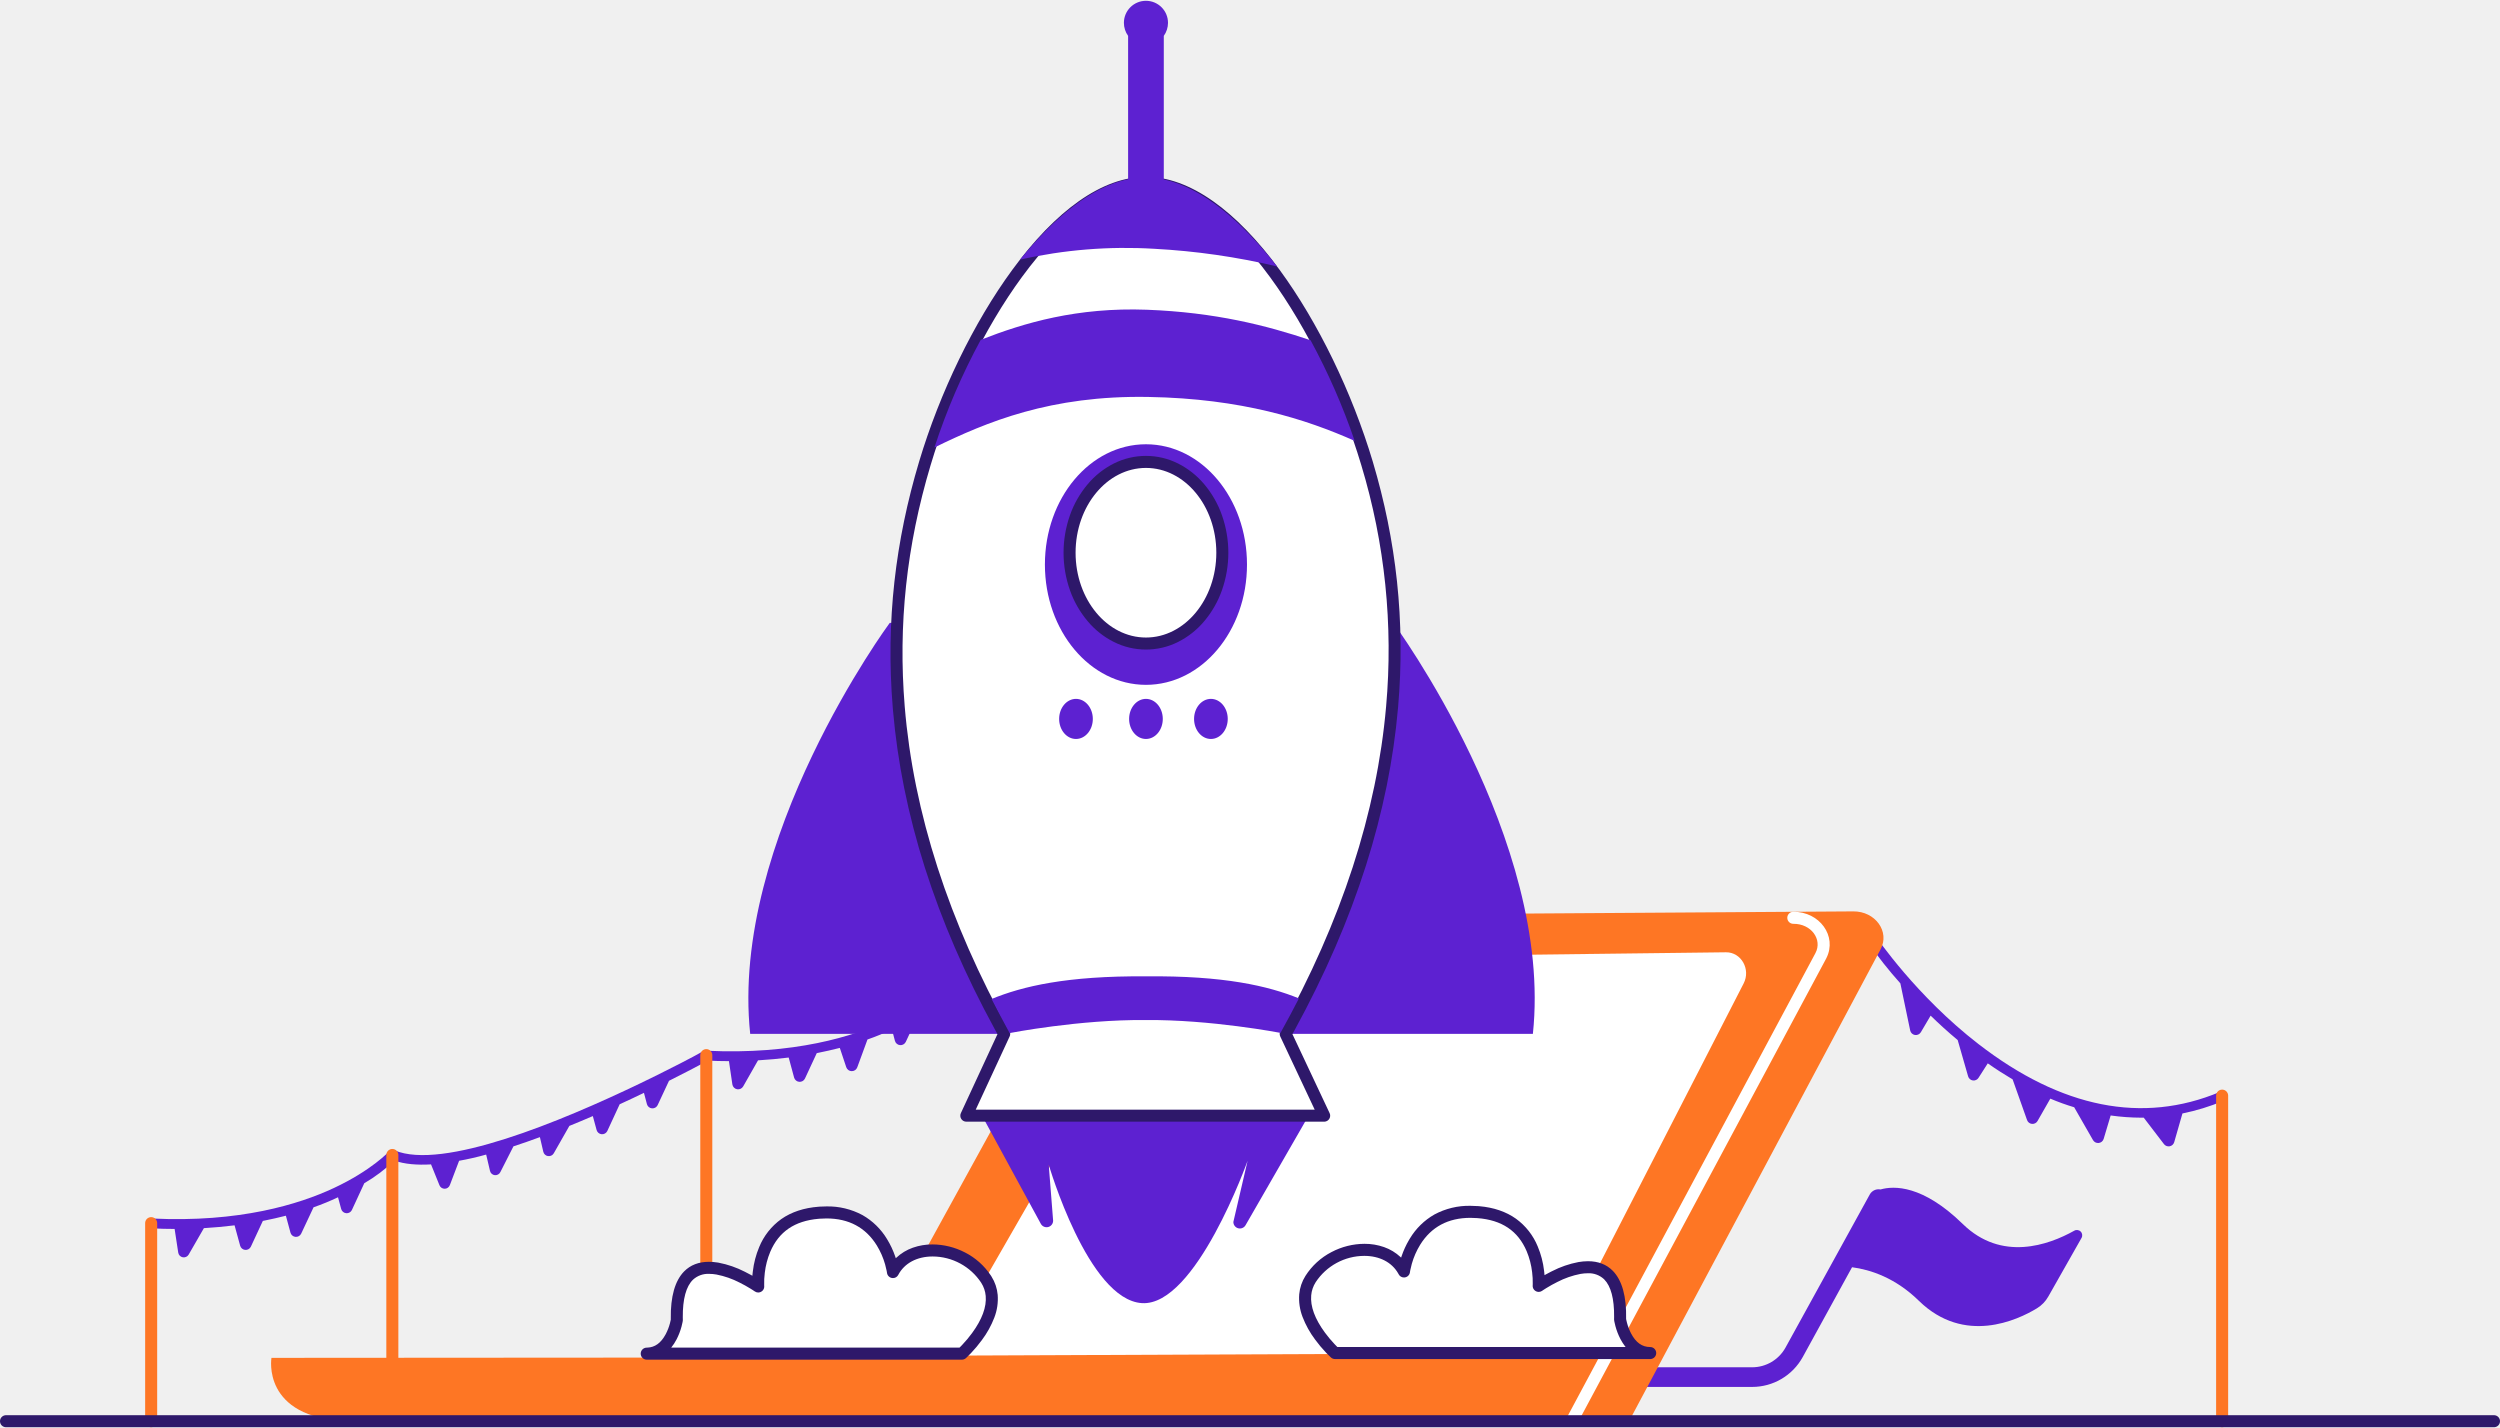
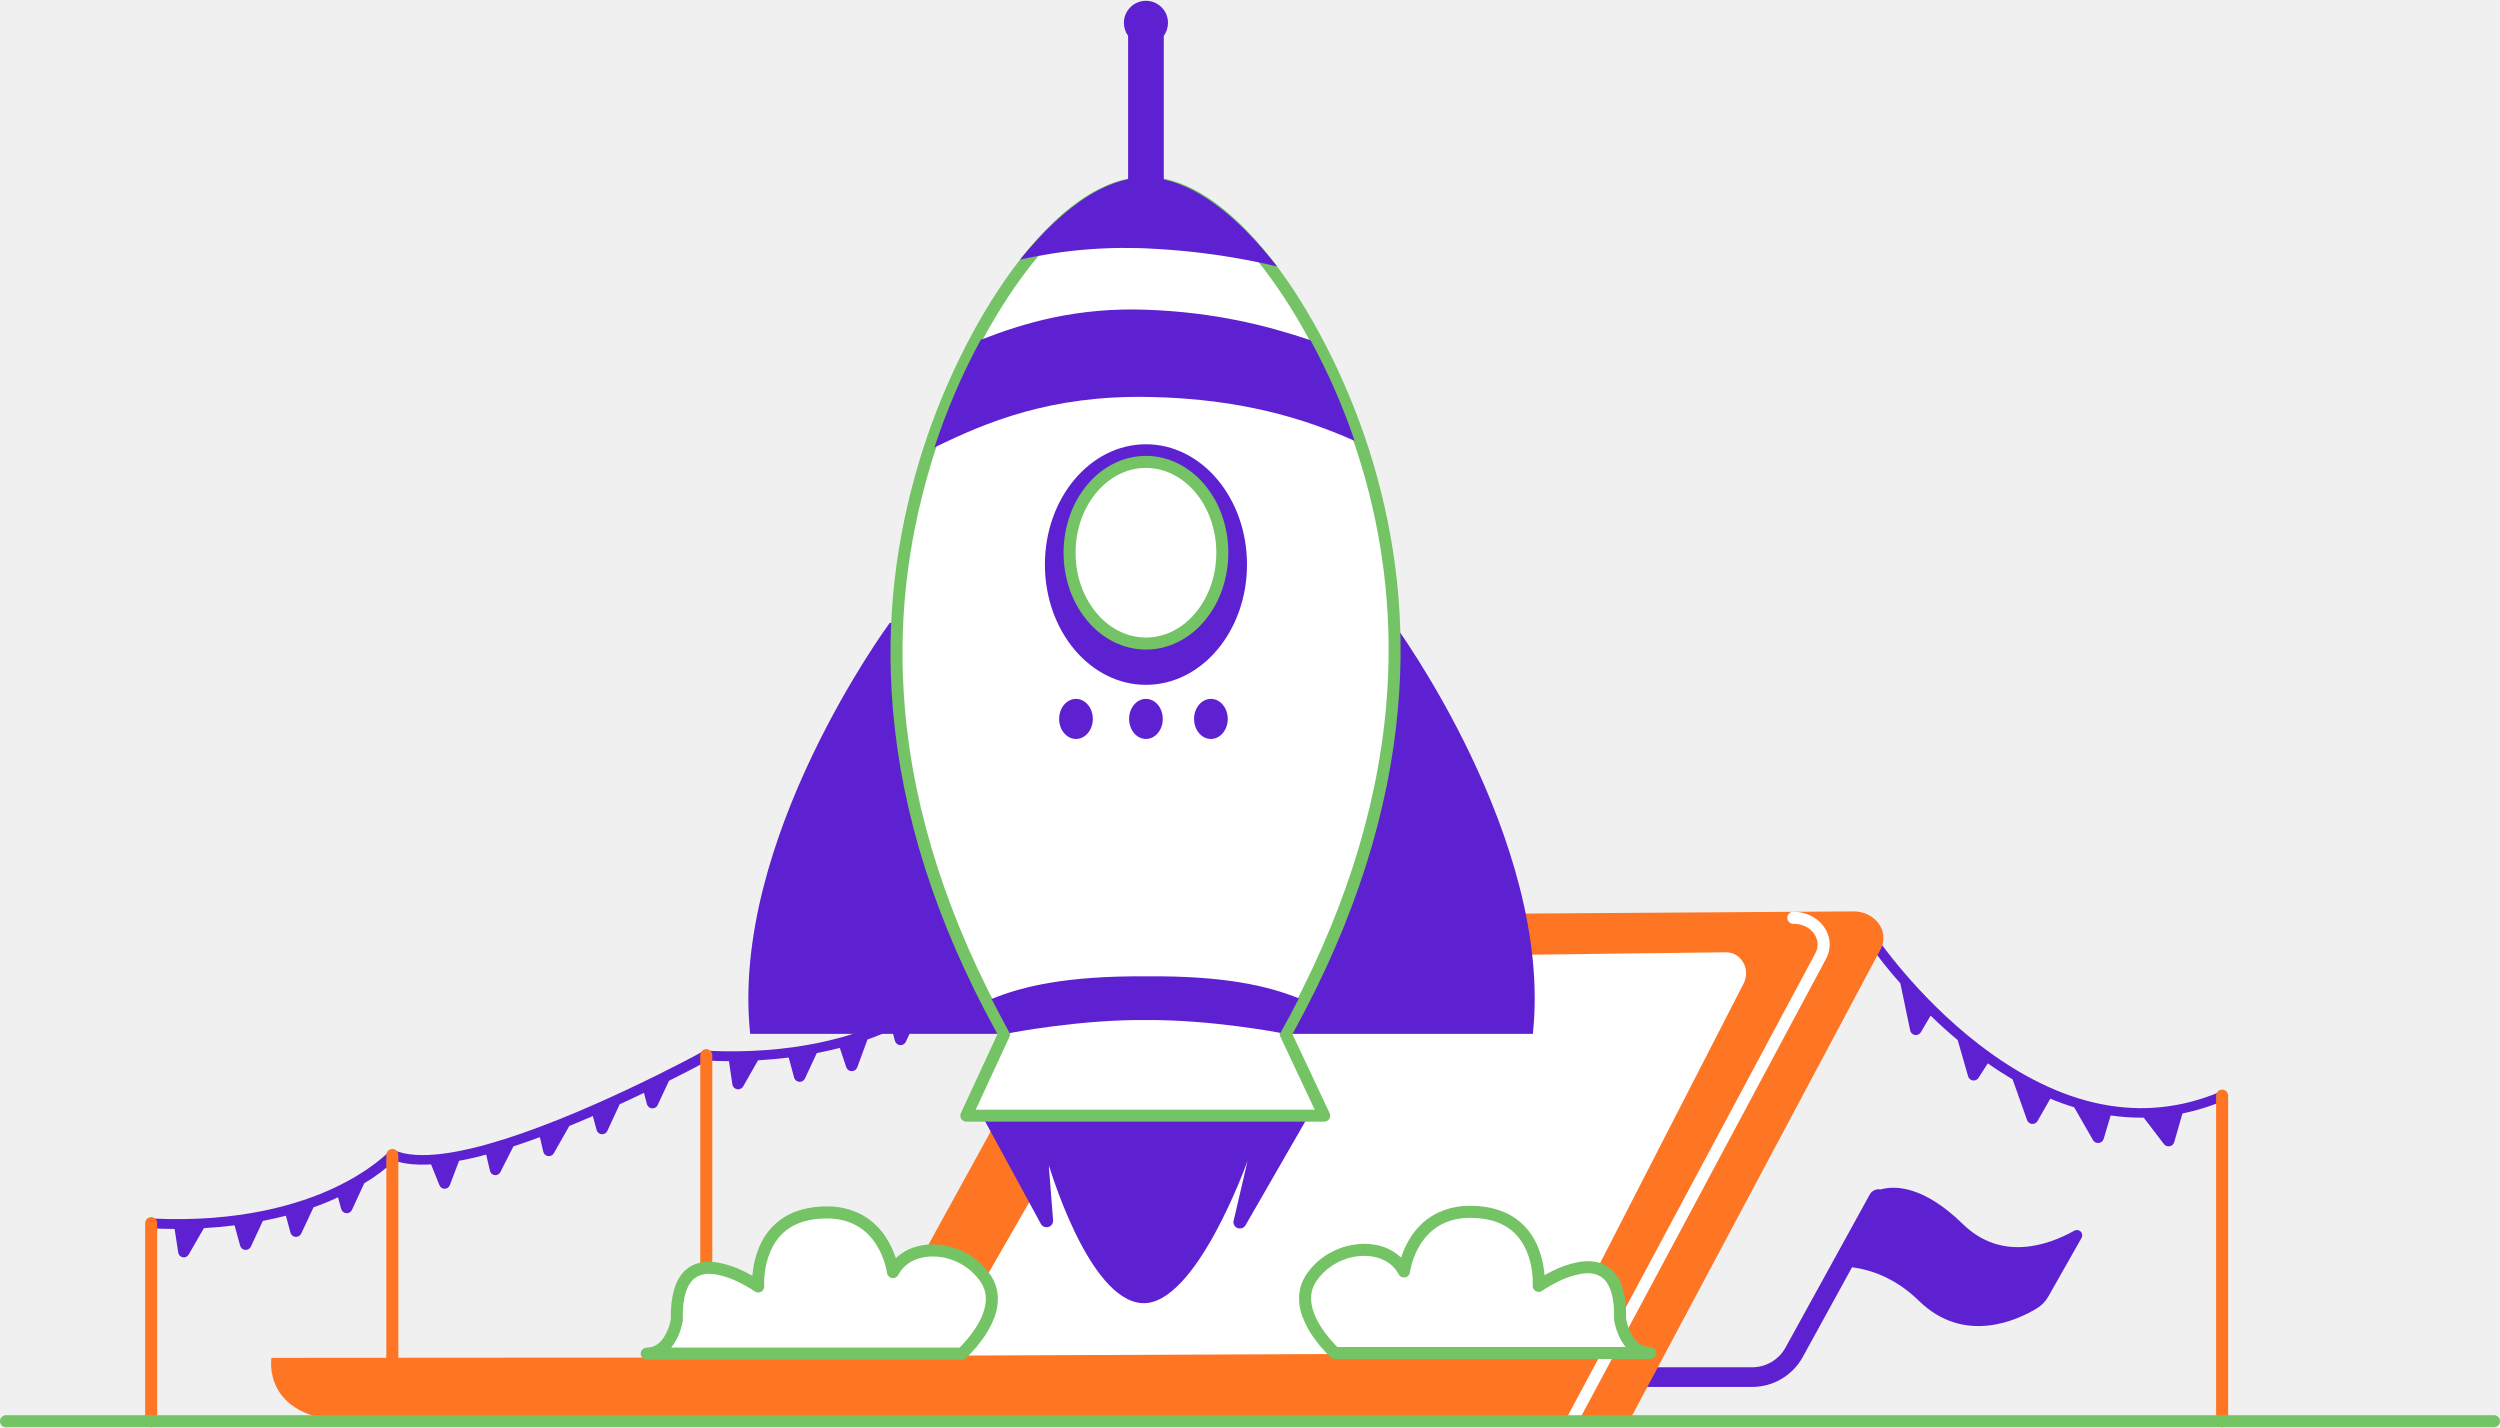
<svg xmlns="http://www.w3.org/2000/svg" viewBox="0 0 1247 711.9">
  <g id="product_launch_solid_II" data-name="product launch/solid_II" transform="translate(2.5)">
    <g id="product_launch_solid_II-2" data-name="product launch/solid_II" transform="translate(-3)">
      <g id="product_launch_solid_II-3" data-name="product launch_solid_II">
        <path id="flag" d="M302.6,21.456c-12.7,7.1-36.2,15.6-55.6-3.4-20-19.5-34.3-19.1-41-17.2a5.036,5.036,0,0,0-5.3,2.4l-42.1,76.5a19.015,19.015,0,0,1-16.6,9.8H4.9a4.9,4.9,0,1,0,0,9.8H142a28.78,28.78,0,0,0,25.2-14.9l24.6-44.8c9.2,1.2,21.7,5.3,33.4,16.8,22.6,22,49.1,9.6,58.8,3.7a16.13,16.13,0,0,0,5.7-5.9l16.5-29.1A2.652,2.652,0,0,0,302.6,21.456Z" transform="translate(732.5 592.444)" fill="#5d21d1" />
        <g id="flags" transform="translate(73 466)">
          <path id="Path" d="M280.843,1.417a2.43,2.43,0,0,0-3.4-1.1c-.4.2-4.6,2.8-22.9,11.9l-8.4,4.1c-39.9,19.2-98.8,43.6-122.7,33.5a2.443,2.443,0,0,0-2.8.6c-.1.1-8.7,9.4-27.5,18.2-17.3,8.1-47.1,17.3-90.6,15.2a2.362,2.362,0,0,0-2.5,2.8,2.559,2.559,0,0,0,2.4,2.1c3.9.2,7.6.3,11.3.3l1.8,11.8a2.81,2.81,0,0,0,5.2,1l7.6-13.2c5.3-.3,10.4-.8,15.3-1.4l2.8,10.2a2.864,2.864,0,0,0,5.3.5l6-12.9c4.1-.8,7.9-1.7,11.5-2.6l2.3,8.5a2.864,2.864,0,0,0,5.3.5l6.2-13.2a122.609,122.609,0,0,0,12.2-5l1.6,5.9a2.864,2.864,0,0,0,5.3.5l6.2-13.4a80.144,80.144,0,0,0,15-11.3c5.1,1.8,11.3,2.3,18.3,1.9l4.2,10.4a2.778,2.778,0,0,0,5.2-.1l4.6-12.1c4.4-.8,8.9-1.8,13.5-3.1l1.9,8.1a2.76,2.76,0,0,0,5.2.6l6.5-12.8c4.4-1.4,8.8-3,13.2-4.6l1.7,7.3a2.833,2.833,0,0,0,5.2.8l7.8-13.7c3.9-1.6,7.8-3.2,11.7-4.9l1.9,7a2.864,2.864,0,0,0,5.3.5l6.2-13.4c4.2-1.9,8.2-3.8,12.1-5.7l1.5,5.7a2.864,2.864,0,0,0,5.3.5l5.7-12.2c15.5-7.8,18.4-9.6,19.9-10.4A3.181,3.181,0,0,0,280.843,1.417Z" transform="translate(0.857 57.983)" fill="#5d21d1" />
          <path id="Path-2" data-name="Path" d="M123.443.2a2.443,2.443,0,0,0-2.8.6c-.1.1-8.7,9.4-27.5,18.2-17.3,8.1-47.1,17.3-90.6,15.2A2.362,2.362,0,0,0,.043,37a2.559,2.559,0,0,0,2.4,2.1c3.9.2,7.6.3,11.3.3l1.7,11.6a2.909,2.909,0,0,0,5.4,1l7.4-13c5.3-.3,10.4-.8,15.3-1.4l2.7,10a2.9,2.9,0,0,0,5.4.5l5.9-12.7c4.1-.8,7.9-1.7,11.5-2.6l3.2,9.6a2.915,2.915,0,0,0,5.5.1l5.1-13.9a122.609,122.609,0,0,0,12.2-5l1.5,5.7a2.9,2.9,0,0,0,5.4.5l6.1-13.1a80.144,80.144,0,0,0,15-11.3" transform="translate(277.357 23.9)" fill="#5d21d1" />
          <path id="Path-3" data-name="Path" d="M179.077,79.877a2.39,2.39,0,0,0-3.2-1.4c-38.5,16.1-79,8-120.3-23.9-31.1-24-50.9-53.3-51.1-53.5a2.544,2.544,0,0,0-3.4-.7,2.544,2.544,0,0,0-.7,3.4,210.417,210.417,0,0,0,16.2,20.5l4.9,23.5a2.892,2.892,0,0,0,5.3.9l4.9-8.3c4.2,4.1,8.7,8.2,13.5,12.2l5.2,18.1a2.873,2.873,0,0,0,5.2.7l4.6-7.2c4.1,2.9,8.2,5.5,12.4,8l7.2,20.3a2.887,2.887,0,0,0,5.2.5l6.4-11.2a113.564,113.564,0,0,0,11.9,4.3l9.4,16.4a2.917,2.917,0,0,0,5.3-.6l3.5-11.7a112.468,112.468,0,0,0,15.3,1.1h1.2l10.1,13.2a2.913,2.913,0,0,0,5.1-1l4.1-14.3a109.057,109.057,0,0,0,20.2-6.2A2.469,2.469,0,0,0,179.077,79.877Z" transform="translate(858.823 0.223)" fill="#5d21d1" />
          <path id="Path-4" data-name="Path" d="M3,0A3,3,0,0,1,5.995,2.824L6,3v98.8a3,3,0,0,1-5.995.176L0,101.8V3A3,3,0,0,1,3,0Z" transform="translate(-0.1 141.1)" fill="#fe7624" />
          <path id="Path-5" data-name="Path" d="M3,0A3,3,0,0,1,5.995,2.824L6,3V134.2a3,3,0,0,1-5.995.176L0,134.2V3A3,3,0,0,1,3,0Z" transform="translate(120.2 107.1)" fill="#fe7624" />
          <path id="Path-6" data-name="Path" d="M3,0A3,3,0,0,1,5.995,2.824L6,3V183.8a3,3,0,0,1-5.995.176L0,183.8V3A3,3,0,0,1,3,0Z" transform="translate(276.8 57.3)" fill="#fe7624" />
          <path id="Path-7" data-name="Path" d="M3,0A3,3,0,0,1,5.995,2.824L6,3V165.4a3,3,0,0,1-5.995.176L0,165.4V3A3,3,0,0,1,3,0Z" transform="translate(1032.9 77.5)" fill="#fe7624" />
        </g>
        <g id="laptop_1_" transform="translate(135 454)">
          <path id="laptop" d="M789.19,0l-362,2.4a14.982,14.982,0,0,0-13.4,7.6L296.99,222.5l-296.8.2s-5.1,29.8,37.6,31.6l640-.8L802.79,19C807.59,10.1,800.19-.1,789.19,0Z" transform="translate(0.71 0.599)" fill="#fe7624" />
          <path id="screen" d="M0,201.2l305.7-1.3L400.3,15.6C404,8.5,399.1-.1,391.5,0L113.7,3.4Z" transform="translate(334.9 20.999)" fill="#fff" />
          <path id="Path-8" data-name="Path" d="M113.074,0c13.1-.117,22.03,12.112,16.543,23.084l-.171.332-123.8,231.3a3,3,0,0,1-5.371-2.668l.081-.164L124.148,20.6c3.584-6.788-2.091-14.68-11.02-14.6a3,3,0,1,1-.054-6Z" transform="translate(646.899 0.799)" fill="#fff" />
        </g>
        <g id="rocket_3_" transform="translate(373)">
          <path id="Path-9" data-name="Path" d="M0,0,33.5,61.6A3.267,3.267,0,0,0,39.6,60L37.4,32S57,99.4,83.9,101.1s52.7-71,52.7-71l-7.1,30.5a3.255,3.255,0,0,0,6.1,1.6L171.4,0" transform="translate(113.2 548.9)" fill="#5d21d1" />
          <path id="Path-10" data-name="Path" d="M70.517,2.3s-79.9,108.2-69.6,205h176.3V0Z" transform="translate(0.783 308.4)" fill="#5d21d1" />
          <path id="Path-11" data-name="Path" d="M106.7,2.3s79.9,108.2,69.6,205H0V0Z" transform="translate(215.8 308.4)" fill="#5d21d1" />
          <path id="Path-12" data-name="Path" d="M194.114,424.5c67.7-121.7,60.3-218.3,40.6-284.5-19.8-66.2-66.2-140-110.3-140s-90.5,73.8-110.3,140-28.1,162.8,39.6,284.5l-18.9,40.8h178.5l-19.2-40.8Z" transform="translate(74.686 91.2)" fill="#fff" />
-           <path id="Path_2_" d="M216.327,471.3H37.826a3,3,0,0,1-2.722-4.262L53.364,427.62l-1.126-2.046c-7.471-13.66-14.229-27.458-20.086-41.011a427.659,427.659,0,0,1-15.069-40.2A379.514,379.514,0,0,1,6.847,304.935a348.758,348.758,0,0,1-5.589-38.674l-.133-1.579C.25,254.036-.117,243.316.033,232.821c.148-10.3.8-20.707,1.936-30.93,1.113-10.008,2.726-20.159,4.8-30.169,2.02-9.771,4.539-19.723,7.487-29.581,10.374-34.684,27.32-69.58,46.492-95.739,10.9-14.871,22.071-26.393,33.2-34.245C105.387,4.09,116.651,0,127.427,0S149.466,4.09,160.9,12.157c11.134,7.852,22.305,19.373,33.2,34.245,19.173,26.16,36.119,61.056,46.493,95.743,2.913,9.789,5.4,19.7,7.378,29.46,2.029,9.986,3.6,20.131,4.669,30.154,1.091,10.231,1.695,20.656,1.793,30.986.1,10.523-.321,21.274-1.252,31.955a350.841,350.841,0,0,1-5.652,38.993,383.143,383.143,0,0,1-10.354,39.789,432.855,432.855,0,0,1-15.239,40.608c-5.923,13.694-12.756,27.64-20.309,41.449l-1.142,2.073,18.548,39.413a2.956,2.956,0,0,1-.138,2.814,2.99,2.99,0,0,1-2.4,1.459ZM127.427,6c-9.664,0-19.943,3.853-30.551,11.451-10.439,7.477-20.967,18.41-31.291,32.5C46.8,75.575,30.186,109.8,20,143.86,7.974,184.069,3.756,223.43,7.1,264.192c4.344,52.886,21.921,107.34,52.244,161.85a3.008,3.008,0,0,1,.1,2.719L42.521,465.3H211.6l-17.186-36.523a2.992,2.992,0,0,1,0-2.552l.094-.183c30.375-54.6,48.109-109.063,52.709-161.865A317.74,317.74,0,0,0,234.852,143.86c-10.186-34.055-26.8-68.284-45.583-93.911-10.325-14.087-20.853-25.02-31.292-32.5C147.369,9.853,137.091,6,127.427,6Z" transform="translate(71.674 88.2)" fill="#2e186a" />
+           <path id="Path_2_" d="M216.327,471.3H37.826a3,3,0,0,1-2.722-4.262L53.364,427.62l-1.126-2.046c-7.471-13.66-14.229-27.458-20.086-41.011a427.659,427.659,0,0,1-15.069-40.2A379.514,379.514,0,0,1,6.847,304.935a348.758,348.758,0,0,1-5.589-38.674l-.133-1.579C.25,254.036-.117,243.316.033,232.821c.148-10.3.8-20.707,1.936-30.93,1.113-10.008,2.726-20.159,4.8-30.169,2.02-9.771,4.539-19.723,7.487-29.581,10.374-34.684,27.32-69.58,46.492-95.739,10.9-14.871,22.071-26.393,33.2-34.245C105.387,4.09,116.651,0,127.427,0S149.466,4.09,160.9,12.157c11.134,7.852,22.305,19.373,33.2,34.245,19.173,26.16,36.119,61.056,46.493,95.743,2.913,9.789,5.4,19.7,7.378,29.46,2.029,9.986,3.6,20.131,4.669,30.154,1.091,10.231,1.695,20.656,1.793,30.986.1,10.523-.321,21.274-1.252,31.955a350.841,350.841,0,0,1-5.652,38.993,383.143,383.143,0,0,1-10.354,39.789,432.855,432.855,0,0,1-15.239,40.608c-5.923,13.694-12.756,27.64-20.309,41.449l-1.142,2.073,18.548,39.413a2.956,2.956,0,0,1-.138,2.814,2.99,2.99,0,0,1-2.4,1.459ZM127.427,6c-9.664,0-19.943,3.853-30.551,11.451-10.439,7.477-20.967,18.41-31.291,32.5C46.8,75.575,30.186,109.8,20,143.86,7.974,184.069,3.756,223.43,7.1,264.192c4.344,52.886,21.921,107.34,52.244,161.85a3.008,3.008,0,0,1,.1,2.719L42.521,465.3H211.6l-17.186-36.523a2.992,2.992,0,0,1,0-2.552l.094-.183c30.375-54.6,48.109-109.063,52.709-161.865A317.74,317.74,0,0,0,234.852,143.86c-10.186-34.055-26.8-68.284-45.583-93.911-10.325-14.087-20.853-25.02-31.292-32.5C147.369,9.853,137.091,6,127.427,6Z" transform="translate(71.674 88.2)" fill="#74C365" />
          <ellipse id="Oval" cx="50.4" cy="60" rx="50.4" ry="60" transform="translate(148.7 221.6)" fill="#5d21d1" />
          <ellipse id="Oval-2" data-name="Oval" cx="8.4" cy="10" rx="8.4" ry="10" transform="translate(190.7 348.6)" fill="#5d21d1" />
          <ellipse id="Oval-3" data-name="Oval" cx="8.4" cy="10" rx="8.4" ry="10" transform="translate(223.1 348.6)" fill="#5d21d1" />
          <ellipse id="Oval-4" data-name="Oval" cx="8.4" cy="10" rx="8.4" ry="10" transform="translate(155.8 348.6)" fill="#5d21d1" />
          <ellipse id="Oval-5" data-name="Oval" cx="38.1" cy="45.3" rx="38.1" ry="45.3" transform="translate(161 230.4)" fill="#fff" />
-           <path id="Oval_2_" d="M41.1,96.6a35.71,35.71,0,0,1-16.051-3.81A41.224,41.224,0,0,1,11.991,82.414,49.391,49.391,0,0,1,3.212,67.057a56.369,56.369,0,0,1,0-37.514,49.393,49.393,0,0,1,8.779-15.358A41.225,41.225,0,0,1,25.049,3.81a35.713,35.713,0,0,1,32.1,0A41.223,41.223,0,0,1,70.209,14.186a49.393,49.393,0,0,1,8.778,15.358,56.371,56.371,0,0,1,0,37.514,49.391,49.391,0,0,1-8.778,15.357A41.223,41.223,0,0,1,57.151,92.79,35.71,35.71,0,0,1,41.1,96.6ZM41.1,6C21.746,6,6,24.976,6,48.3S21.746,90.6,41.1,90.6,76.2,71.625,76.2,48.3,60.455,6,41.1,6Z" transform="translate(158 227.4)" fill="#2e186a" />
+           <path id="Oval_2_" d="M41.1,96.6a35.71,35.71,0,0,1-16.051-3.81A41.224,41.224,0,0,1,11.991,82.414,49.391,49.391,0,0,1,3.212,67.057a56.369,56.369,0,0,1,0-37.514,49.393,49.393,0,0,1,8.779-15.358A41.225,41.225,0,0,1,25.049,3.81a35.713,35.713,0,0,1,32.1,0A41.223,41.223,0,0,1,70.209,14.186a49.393,49.393,0,0,1,8.778,15.358,56.371,56.371,0,0,1,0,37.514,49.391,49.391,0,0,1-8.778,15.357A41.223,41.223,0,0,1,57.151,92.79,35.71,35.71,0,0,1,41.1,96.6ZM41.1,6C21.746,6,6,24.976,6,48.3S21.746,90.6,41.1,90.6,76.2,71.625,76.2,48.3,60.455,6,41.1,6Z" transform="translate(158 227.4)" fill="#74C365" />
          <path id="Path-13" data-name="Path" d="M71.7,89.1V17.5A11.2,11.2,0,0,0,73.8,11a11,11,0,0,0-22,0,11.2,11.2,0,0,0,2.1,6.5V89c-18.5,3.8-37,19.3-53.9,40.1a239.042,239.042,0,0,1,67-5.4,345.825,345.825,0,0,1,61.2,8.8C110.7,110.1,91.1,93.3,71.7,89.1Z" transform="translate(136.3 0.4)" fill="#5d21d1" />
          <path id="Path-14" data-name="Path" d="M187.6,15.343c-22.1-7.4-47.5-13.9-81.6-15.2-34.8-1.3-61.2,6.5-82.9,15A320.817,320.817,0,0,0,0,68.843c26-12.7,57.9-26.1,106.8-25.2,46.5.8,78.5,11.1,102.8,21.9A322.659,322.659,0,0,0,187.6,15.343Z" transform="translate(93.6 154.357)" fill="#5d21d1" />
          <path id="Path-15" data-name="Path" d="M144.1,28.222c3.2-5.8,6.3-11.5,9.2-17.2C138,4.822,116-.378,76.9.022c-39.5-.3-61.6,5-76.9,11.3,2.9,5.6,5.9,11.3,9,17,0,0,34.7-6.8,67.8-6.5C109.4,21.522,144.1,28.222,144.1,28.222Z" transform="translate(122.1 486.978)" fill="#5d21d1" />
        </g>
        <g id="clouds" transform="translate(320 601)">
          <path id="cloud_1_" d="M172.136,70.439H14.936s-22.6-20.3-12.2-36.9,37.7-20.6,46.6-3.8c0,0,3.9-32.1,36.8-29.6,33,2.5,30.4,36.8,30.4,36.8s41.7-29.5,40.6,16.6C157.036,53.439,159.636,70.439,172.136,70.439Z" transform="translate(331.464 3.461)" fill="#fff" />
-           <path id="cloud_2_" d="M175.139,76.442H17.939a3,3,0,0,1-2.005-.769c-.308-.277-.983-.9-2.045-2l-.46-.481A66.383,66.383,0,0,1,8.05,66.764a46.6,46.6,0,0,1-6.3-11.352A26.03,26.03,0,0,1,.09,44.125,20.621,20.621,0,0,1,3.2,34.949,33.746,33.746,0,0,1,16.189,23.075a35.576,35.576,0,0,1,16.427-4.118,28.994,28.994,0,0,1,9.79,1.63,23.209,23.209,0,0,1,8.24,5l.268.261.226-.684A43.553,43.553,0,0,1,54.9,16.952l.4-.66A33.763,33.763,0,0,1,67.522,4.331,36.426,36.426,0,0,1,85.5,0c1.257,0,2.558.05,3.867.15L89.9.193c7.2.621,13.363,2.725,18.317,6.252a32.045,32.045,0,0,1,10.847,13.848,44.6,44.6,0,0,1,3.162,12.092c.09.741.164,1.47.219,2.167l0,.046.633-.356c.752-.419,1.532-.836,2.319-1.237l.8-.4a48.739,48.739,0,0,1,13.146-4.54,28.565,28.565,0,0,1,4.791-.43c5.1,0,9.257,1.613,12.372,4.794,4.641,4.741,6.874,12.811,6.636,23.985l.016.1.08.417c.088.433.206.928.341,1.433a25.984,25.984,0,0,0,2,5.211c2.4,4.623,5.528,6.87,9.563,6.87l.2.005a3,3,0,0,1,0,5.989l-.2.005ZM32.538,24.973A29.105,29.105,0,0,0,8.281,38.134a14.48,14.48,0,0,0-2.215,6.529c-.492,5.46,1.8,11.7,6.825,18.554a60.344,60.344,0,0,0,4.891,5.845c.354.374.714.743,1.1,1.128l.254.25H162.912l-.373-.472a24.417,24.417,0,0,1-2.107-3.29l-.18-.342a31.976,31.976,0,0,1-2.466-6.417c-.2-.729-.366-1.464-.491-2.124l-.034-.185c-.032-.177-.058-.339-.077-.481l-.021-.158-.02-.223,0-.355,0-.1.016-.92c.08-9-1.581-15.282-4.936-18.671l-.187-.184a11.135,11.135,0,0,0-8.013-2.878,21.913,21.913,0,0,0-3.666.334,42.825,42.825,0,0,0-11.5,4.006c-1.867.923-3.721,1.951-5.509,3.057-.334.207-.665.416-.985.622l-.7.459-.534.363a2.962,2.962,0,0,1-1.582.464,3.047,3.047,0,0,1-2.225-.978,2.951,2.951,0,0,1-.777-2.256l.013-.247.016-.439a40.1,40.1,0,0,0-.31-5.916,38.651,38.651,0,0,0-2.725-10.467C109.2,12.461,101.142,7.059,88.911,6.133,87.747,6.044,86.6,6,85.487,6,74.366,6,65.925,10.525,60.4,19.452a37.789,37.789,0,0,0-4.148,9.472c-.309,1.074-.562,2.119-.751,3.108-.077.4-.123.678-.149.841l-.058.407a2.971,2.971,0,0,1-2.976,2.465,2.936,2.936,0,0,1-2.627-1.6l-.228-.415C46.3,28.165,40.136,24.972,32.538,24.973Z" transform="translate(328.461 0.459)" fill="#2e186a" />
+           <path id="cloud_2_" d="M175.139,76.442H17.939a3,3,0,0,1-2.005-.769c-.308-.277-.983-.9-2.045-2l-.46-.481A66.383,66.383,0,0,1,8.05,66.764a46.6,46.6,0,0,1-6.3-11.352A26.03,26.03,0,0,1,.09,44.125,20.621,20.621,0,0,1,3.2,34.949,33.746,33.746,0,0,1,16.189,23.075a35.576,35.576,0,0,1,16.427-4.118,28.994,28.994,0,0,1,9.79,1.63,23.209,23.209,0,0,1,8.24,5l.268.261.226-.684A43.553,43.553,0,0,1,54.9,16.952l.4-.66A33.763,33.763,0,0,1,67.522,4.331,36.426,36.426,0,0,1,85.5,0c1.257,0,2.558.05,3.867.15L89.9.193c7.2.621,13.363,2.725,18.317,6.252a32.045,32.045,0,0,1,10.847,13.848,44.6,44.6,0,0,1,3.162,12.092c.09.741.164,1.47.219,2.167l0,.046.633-.356c.752-.419,1.532-.836,2.319-1.237l.8-.4a48.739,48.739,0,0,1,13.146-4.54,28.565,28.565,0,0,1,4.791-.43c5.1,0,9.257,1.613,12.372,4.794,4.641,4.741,6.874,12.811,6.636,23.985l.016.1.08.417c.088.433.206.928.341,1.433a25.984,25.984,0,0,0,2,5.211c2.4,4.623,5.528,6.87,9.563,6.87l.2.005a3,3,0,0,1,0,5.989l-.2.005ZM32.538,24.973A29.105,29.105,0,0,0,8.281,38.134a14.48,14.48,0,0,0-2.215,6.529c-.492,5.46,1.8,11.7,6.825,18.554a60.344,60.344,0,0,0,4.891,5.845c.354.374.714.743,1.1,1.128l.254.25H162.912l-.373-.472a24.417,24.417,0,0,1-2.107-3.29l-.18-.342a31.976,31.976,0,0,1-2.466-6.417c-.2-.729-.366-1.464-.491-2.124l-.034-.185c-.032-.177-.058-.339-.077-.481l-.021-.158-.02-.223,0-.355,0-.1.016-.92c.08-9-1.581-15.282-4.936-18.671l-.187-.184a11.135,11.135,0,0,0-8.013-2.878,21.913,21.913,0,0,0-3.666.334,42.825,42.825,0,0,0-11.5,4.006c-1.867.923-3.721,1.951-5.509,3.057-.334.207-.665.416-.985.622l-.7.459-.534.363a2.962,2.962,0,0,1-1.582.464,3.047,3.047,0,0,1-2.225-.978,2.951,2.951,0,0,1-.777-2.256l.013-.247.016-.439a40.1,40.1,0,0,0-.31-5.916,38.651,38.651,0,0,0-2.725-10.467C109.2,12.461,101.142,7.059,88.911,6.133,87.747,6.044,86.6,6,85.487,6,74.366,6,65.925,10.525,60.4,19.452a37.789,37.789,0,0,0-4.148,9.472c-.309,1.074-.562,2.119-.751,3.108-.077.4-.123.678-.149.841l-.058.407a2.971,2.971,0,0,1-2.976,2.465,2.936,2.936,0,0,1-2.627-1.6l-.228-.415C46.3,28.165,40.136,24.972,32.538,24.973Z" transform="translate(328.461 0.459)" fill="#74C365" />
          <path id="cloud" d="M0,70.439H157.2s22.6-20.3,12.2-36.9-37.7-20.6-46.6-3.8c0,0-3.9-32.1-36.8-29.6-33,2.5-30.4,36.8-30.4,36.8S13.9,7.439,15,53.539C15.1,53.439,12.5,70.339,0,70.439Z" transform="translate(3.1 3.761)" fill="#fff" />
-           <path id="cloud_2_2" data-name="cloud_2_" d="M160.2,76.442H3a3,3,0,0,1-.023-6l.311-.007c3.8-.143,6.782-2.294,9.1-6.577l.173-.326a25.893,25.893,0,0,0,2-5.188c.159-.589.294-1.166.39-1.668L15,56.41l-.008-.46c-.167-10.962,2.081-18.888,6.681-23.558,3.111-3.158,7.261-4.76,12.337-4.76a28.138,28.138,0,0,1,4.341.356l.45.074A48.741,48.741,0,0,1,51.942,32.6c1.04.514,2.09,1.066,3.119,1.639l.632.356.049-.573c.035-.384.071-.739.11-1.084l.065-.555a44.6,44.6,0,0,1,3.162-12.092A32,32,0,0,1,70.1,6.323C75.144,2.784,81.427.707,88.773.15l.551-.04C90.443.037,91.558,0,92.639,0a36.428,36.428,0,0,1,17.978,4.331,33.763,33.763,0,0,1,12.226,11.962A43.192,43.192,0,0,1,127,25.167l.226.684.269-.261a23.209,23.209,0,0,1,8.24-5,28.993,28.993,0,0,1,9.789-1.631,35.584,35.584,0,0,1,16.142,3.969A33.9,33.9,0,0,1,174.58,34.384l.362.565a20.62,20.62,0,0,1,3.107,9.176,26.032,26.032,0,0,1-1.66,11.287,46.59,46.59,0,0,1-6.3,11.352,66.29,66.29,0,0,1-5.378,6.429c-1.123,1.183-1.9,1.921-2.26,2.256l-.246.224A2.991,2.991,0,0,1,160.2,76.442ZM34.117,33.643A11.135,11.135,0,0,0,26.1,36.52c-3.481,3.34-5.2,9.684-5.124,18.854l.014.912.006.12,0,.344-.021.223-.02.158c-.013.089-.029.194-.048.306l-.065.358c-.123.646-.293,1.377-.491,2.114A31.931,31.931,0,0,1,17.886,66.3a24.194,24.194,0,0,1-2.672,4.11l-.023.028H159c.17-.166.344-.339.517-.515l.551-.564.287-.3a60.353,60.353,0,0,0,4.891-5.845c5.02-6.852,7.316-13.095,6.825-18.554a14.481,14.481,0,0,0-2.215-6.529A29.1,29.1,0,0,0,145.6,24.973c-7.81,0-14.061,3.343-17.15,9.173l-.087.155a2.9,2.9,0,0,1-2.54,1.443,2.985,2.985,0,0,1-3-2.641l-.049-.337-.131-.734c-.19-.989-.443-2.034-.751-3.108a37.789,37.789,0,0,0-4.148-9.472C112.214,10.525,103.772,6,92.651,6c-1.108,0-2.26.045-3.424.133l-.523.043C76.762,7.219,68.876,12.607,64.6,22.646a38.65,38.65,0,0,0-2.725,10.467,39.173,39.173,0,0,0-.3,6.251l.026.517a2.944,2.944,0,0,1-.839,2.145,3.056,3.056,0,0,1-2.171.921,2.972,2.972,0,0,1-1.722-.558l-.394-.269-.7-.459-.074-.048-.237-.152-.673-.422c-1.783-1.1-3.636-2.132-5.508-3.057a42.824,42.824,0,0,0-11.5-4.006A21.906,21.906,0,0,0,34.117,33.643Z" transform="translate(0.1 0.759)" fill="#2e186a" />
+           <path id="cloud_2_2" data-name="cloud_2_" d="M160.2,76.442H3a3,3,0,0,1-.023-6l.311-.007c3.8-.143,6.782-2.294,9.1-6.577l.173-.326a25.893,25.893,0,0,0,2-5.188c.159-.589.294-1.166.39-1.668L15,56.41l-.008-.46c-.167-10.962,2.081-18.888,6.681-23.558,3.111-3.158,7.261-4.76,12.337-4.76a28.138,28.138,0,0,1,4.341.356l.45.074A48.741,48.741,0,0,1,51.942,32.6c1.04.514,2.09,1.066,3.119,1.639l.632.356.049-.573c.035-.384.071-.739.11-1.084l.065-.555a44.6,44.6,0,0,1,3.162-12.092A32,32,0,0,1,70.1,6.323C75.144,2.784,81.427.707,88.773.15l.551-.04C90.443.037,91.558,0,92.639,0a36.428,36.428,0,0,1,17.978,4.331,33.763,33.763,0,0,1,12.226,11.962A43.192,43.192,0,0,1,127,25.167l.226.684.269-.261a23.209,23.209,0,0,1,8.24-5,28.993,28.993,0,0,1,9.789-1.631,35.584,35.584,0,0,1,16.142,3.969A33.9,33.9,0,0,1,174.58,34.384l.362.565a20.62,20.62,0,0,1,3.107,9.176,26.032,26.032,0,0,1-1.66,11.287,46.59,46.59,0,0,1-6.3,11.352,66.29,66.29,0,0,1-5.378,6.429c-1.123,1.183-1.9,1.921-2.26,2.256l-.246.224A2.991,2.991,0,0,1,160.2,76.442ZM34.117,33.643A11.135,11.135,0,0,0,26.1,36.52c-3.481,3.34-5.2,9.684-5.124,18.854l.014.912.006.12,0,.344-.021.223-.02.158c-.013.089-.029.194-.048.306l-.065.358c-.123.646-.293,1.377-.491,2.114A31.931,31.931,0,0,1,17.886,66.3a24.194,24.194,0,0,1-2.672,4.11l-.023.028H159c.17-.166.344-.339.517-.515l.551-.564.287-.3a60.353,60.353,0,0,0,4.891-5.845c5.02-6.852,7.316-13.095,6.825-18.554a14.481,14.481,0,0,0-2.215-6.529A29.1,29.1,0,0,0,145.6,24.973c-7.81,0-14.061,3.343-17.15,9.173l-.087.155a2.9,2.9,0,0,1-2.54,1.443,2.985,2.985,0,0,1-3-2.641l-.049-.337-.131-.734c-.19-.989-.443-2.034-.751-3.108a37.789,37.789,0,0,0-4.148-9.472C112.214,10.525,103.772,6,92.651,6c-1.108,0-2.26.045-3.424.133l-.523.043C76.762,7.219,68.876,12.607,64.6,22.646a38.65,38.65,0,0,0-2.725,10.467,39.173,39.173,0,0,0-.3,6.251l.026.517a2.944,2.944,0,0,1-.839,2.145,3.056,3.056,0,0,1-2.171.921,2.972,2.972,0,0,1-1.722-.558l-.394-.269-.7-.459-.074-.048-.237-.152-.673-.422c-1.783-1.1-3.636-2.132-5.508-3.057a42.824,42.824,0,0,0-11.5-4.006A21.906,21.906,0,0,0,34.117,33.643Z" transform="translate(0.1 0.759)" fill="#74C365" />
        </g>
-         <path id="line" d="M1244,0a3,3,0,0,1,.176,5.995L1244,6H3A3,3,0,0,1,2.824.005L3,0Z" transform="translate(0.5 705.9)" fill="#2e186a" />
+         <path id="line" d="M1244,0a3,3,0,0,1,.176,5.995L1244,6H3A3,3,0,0,1,2.824.005L3,0Z" transform="translate(0.5 705.9)" fill="#74C365" />
      </g>
    </g>
  </g>
</svg>
